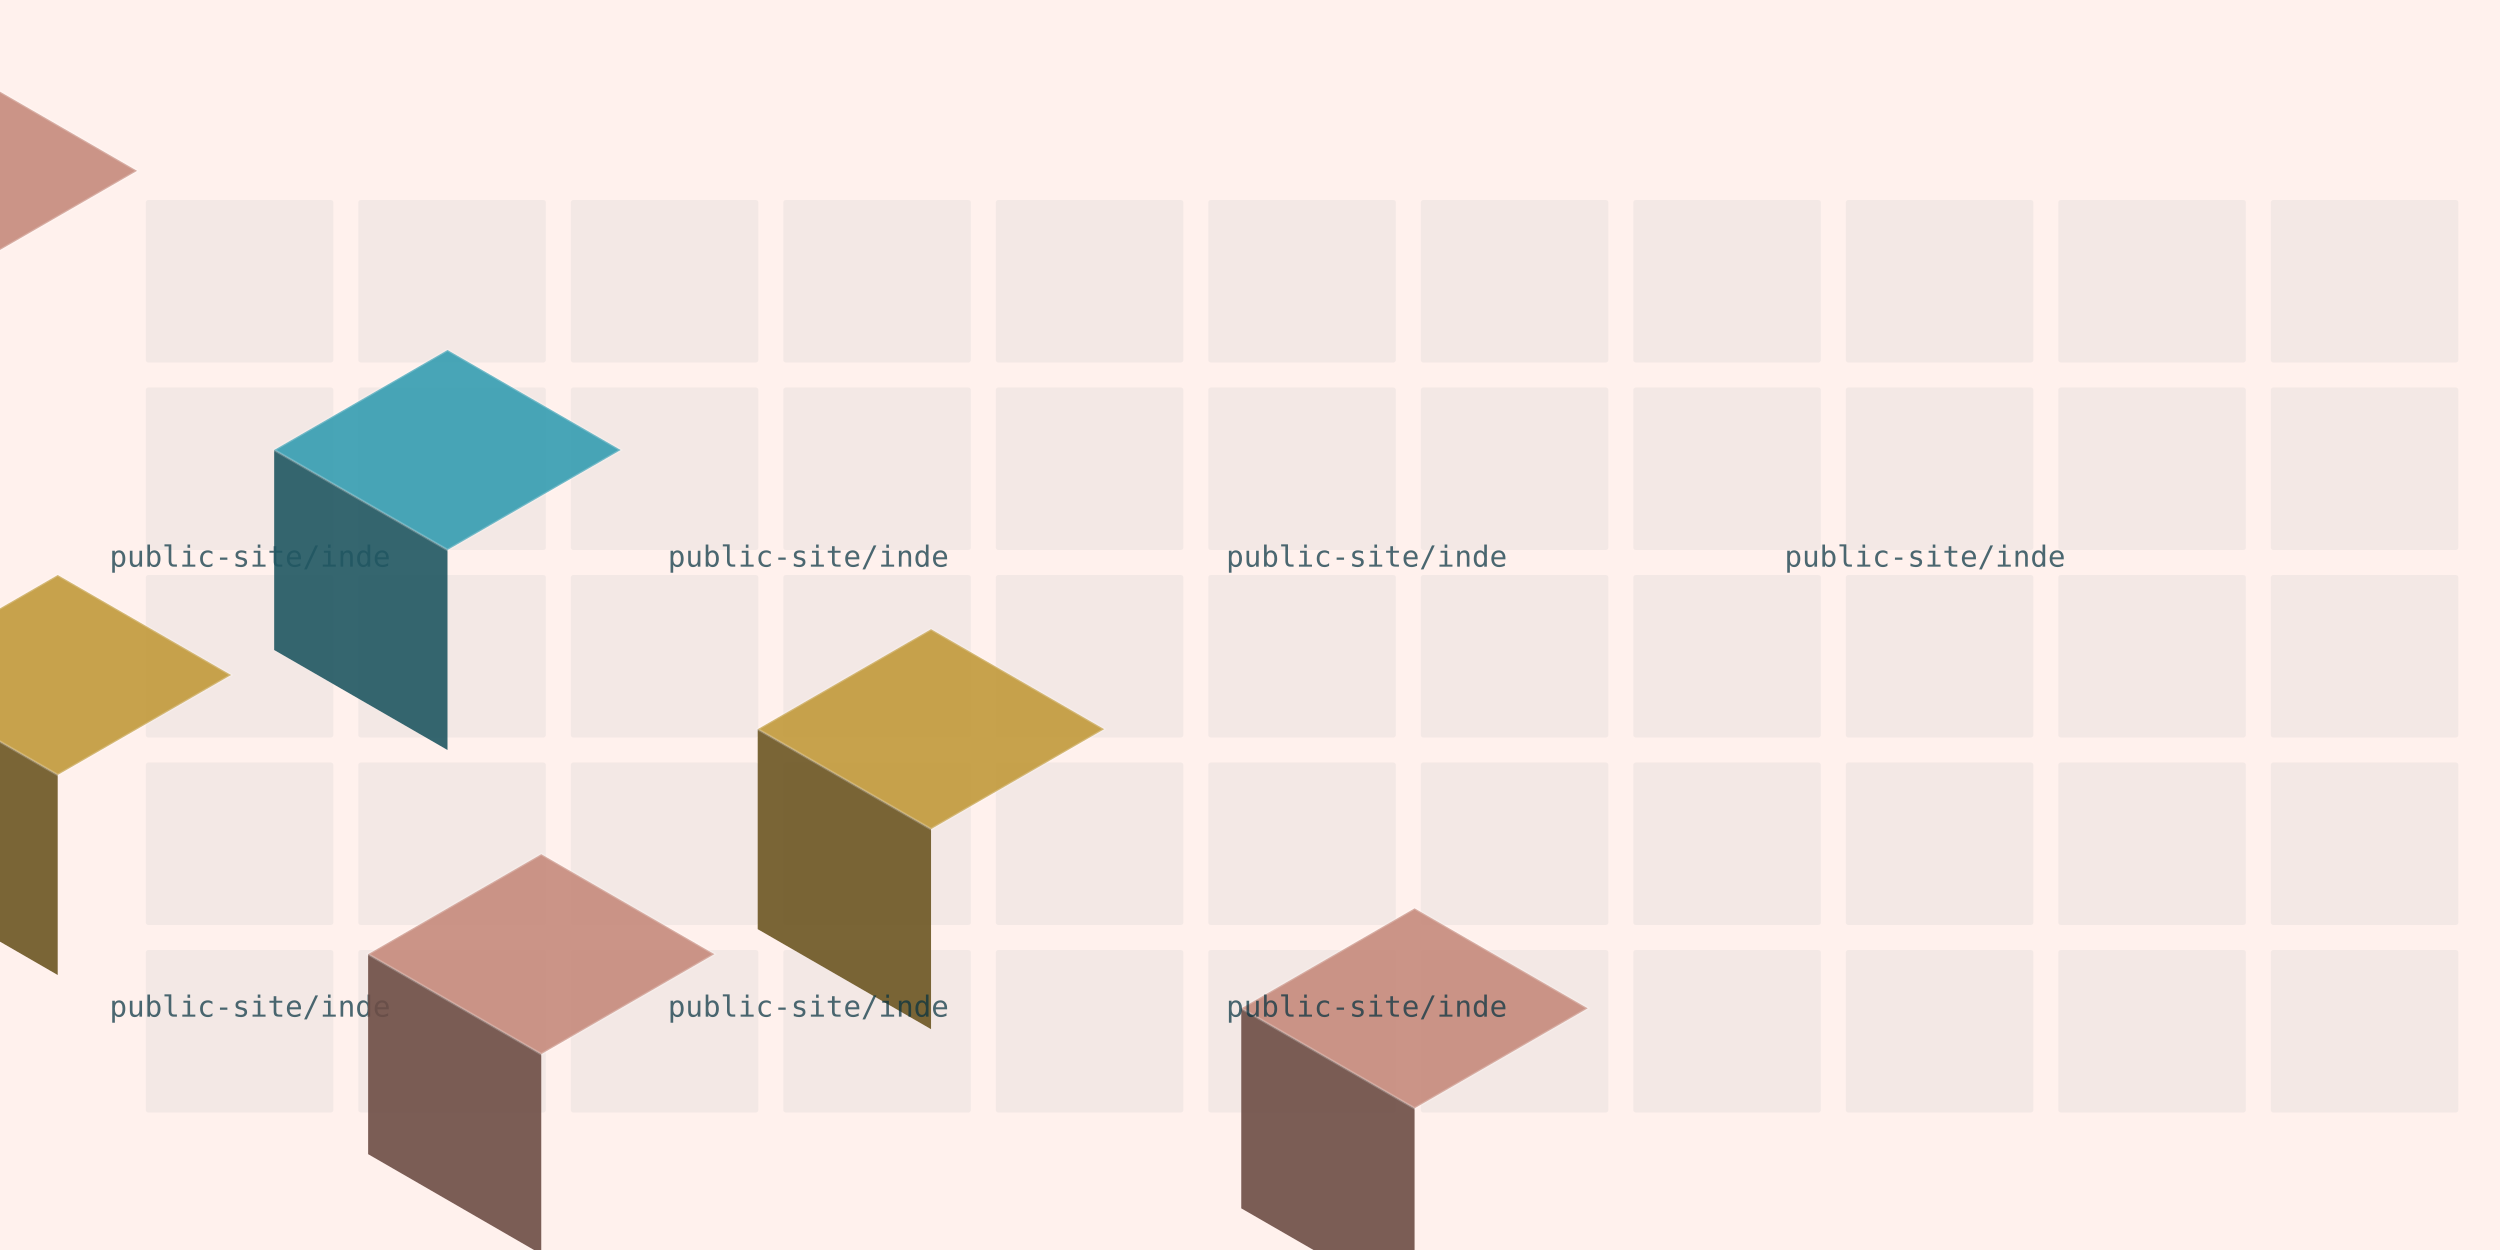
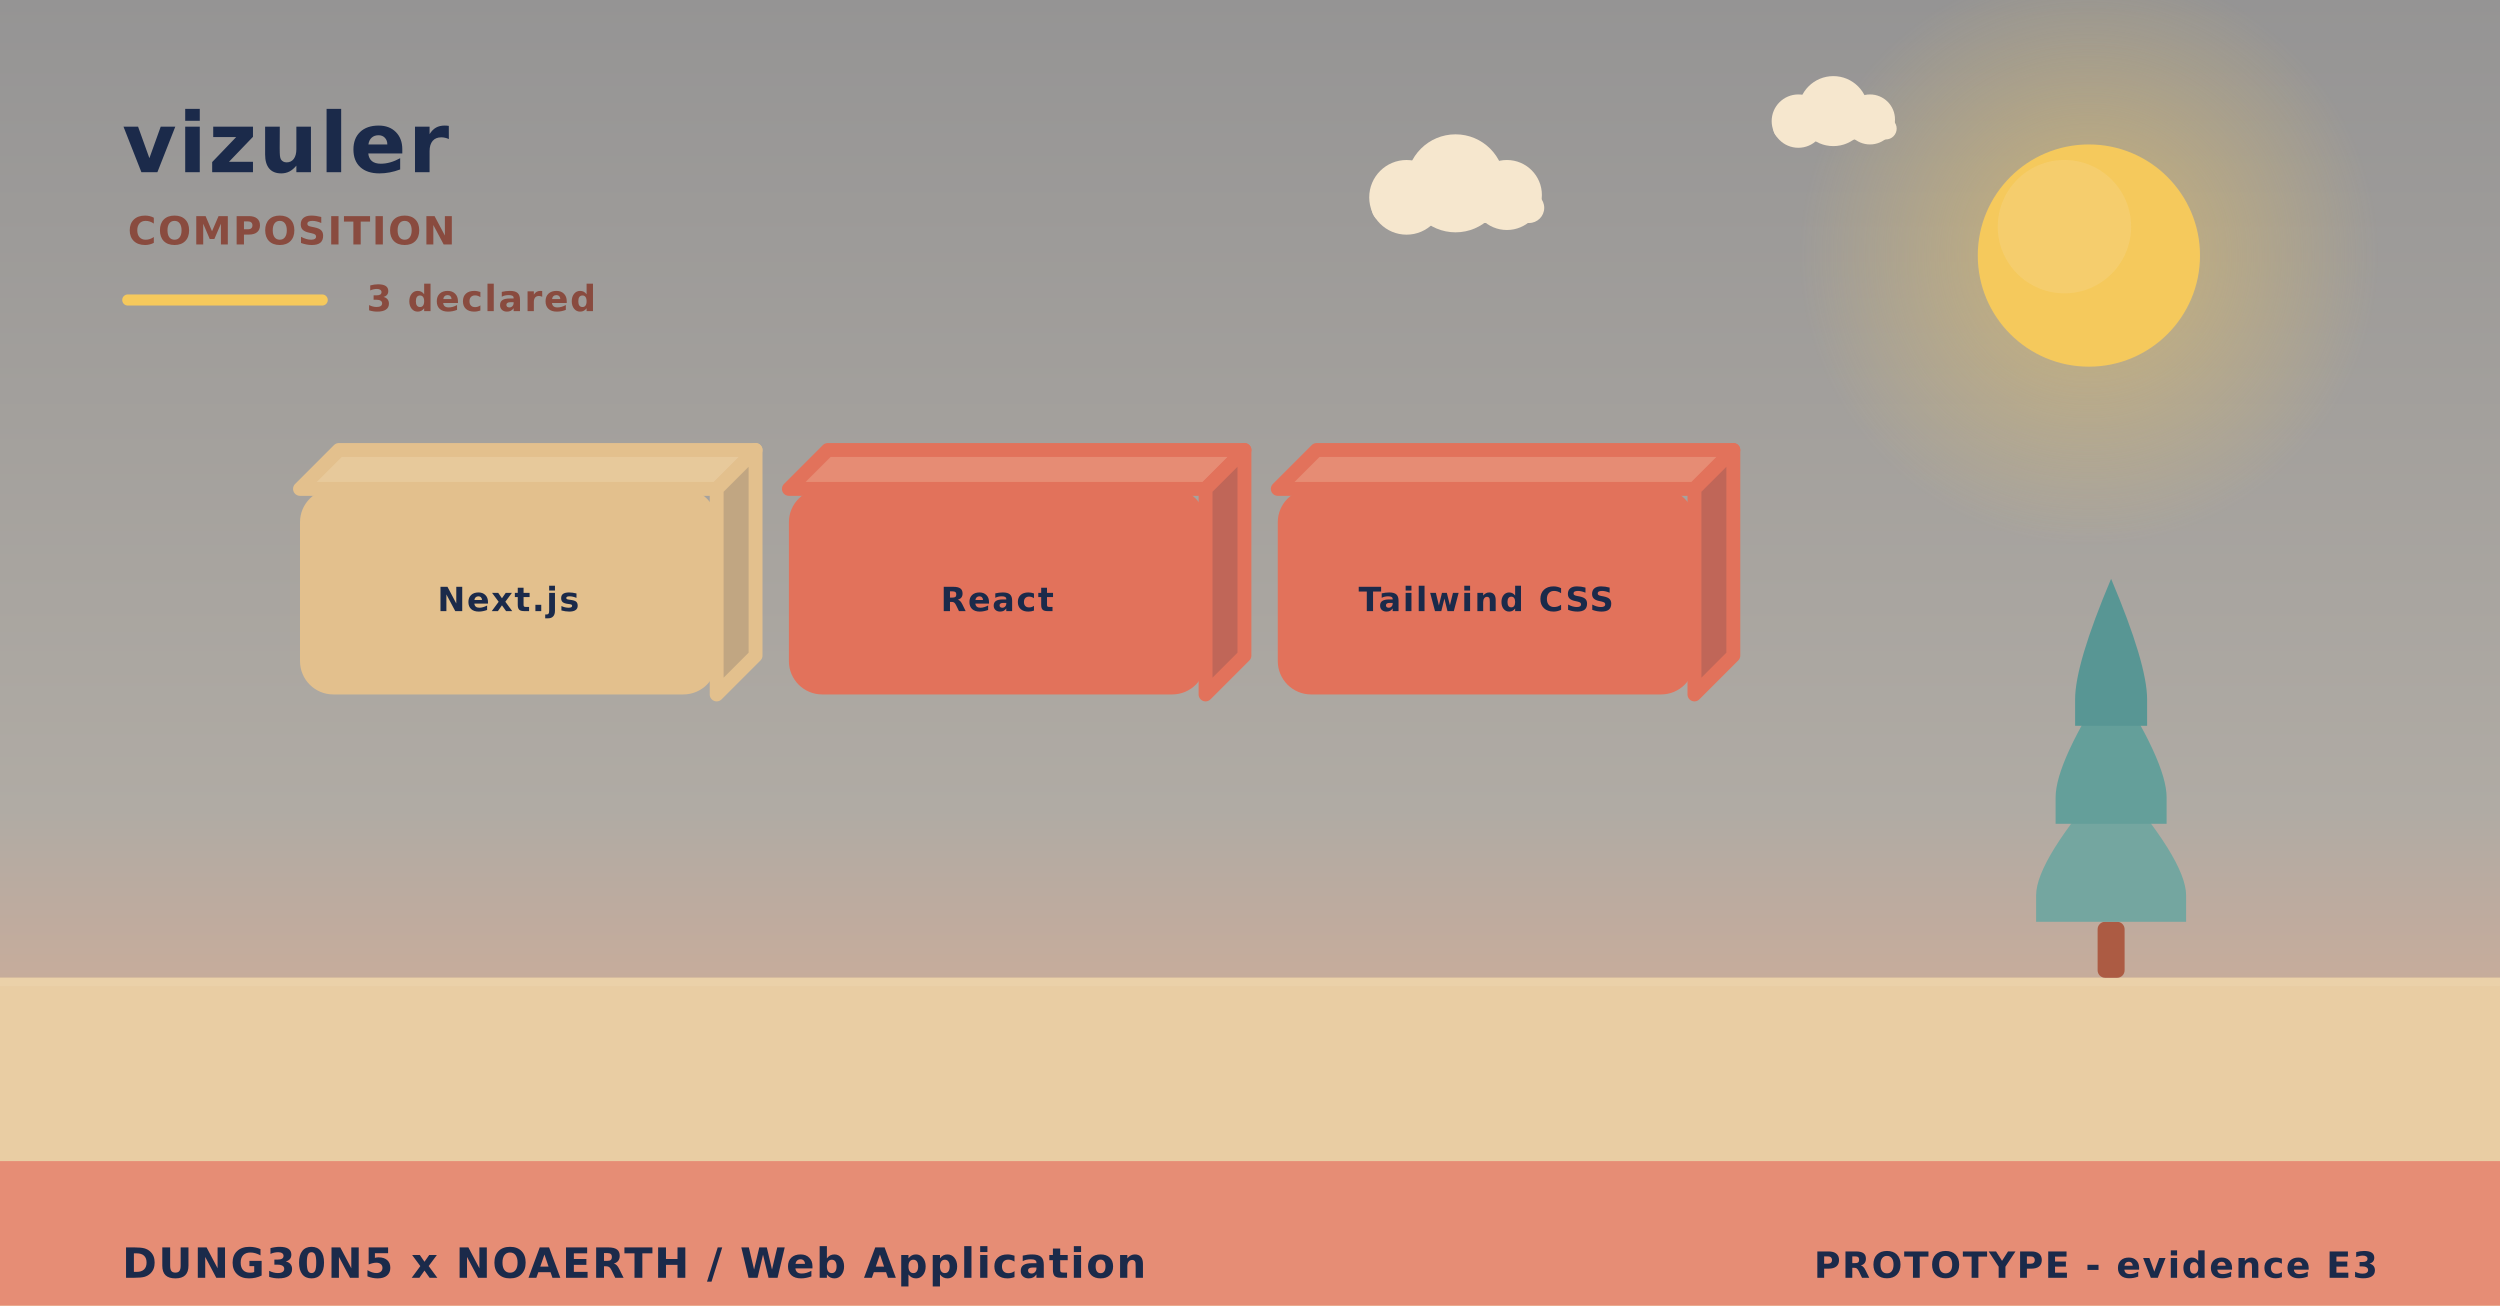
- <svg xmlns="http://www.w3.org/2000/svg" viewBox="0 0 1200 600" width="1200" height="600" role="img" aria-label="vizuler component map">
-   <rect width="1200" height="600" fill="#fff1ed" />
-   <defs>
-     <linearGradient id="gc" x1="0" y1="0" x2="1" y2="1">
-       <stop offset="0%" stop-color="#c78c7e" />
-       <stop offset="100%" stop-color="#389eb2" />
-     </linearGradient>
-   </defs>
-   <rect x="70.00" y="96.00" width="90.00" height="78.00" rx="1.20" fill="#063241" opacity="0.05" />
-   <rect x="172.00" y="96.00" width="90.00" height="78.00" rx="1.20" fill="#063241" opacity="0.05" />
-   <rect x="274.00" y="96.00" width="90.00" height="78.00" rx="1.20" fill="#063241" opacity="0.05" />
-   <rect x="376.00" y="96.00" width="90.00" height="78.00" rx="1.20" fill="#063241" opacity="0.05" />
-   <rect x="478.00" y="96.00" width="90.00" height="78.00" rx="1.20" fill="#063241" opacity="0.05" />
-   <rect x="580.00" y="96.00" width="90.00" height="78.00" rx="1.20" fill="#063241" opacity="0.05" />
-   <rect x="682.00" y="96.00" width="90.00" height="78.00" rx="1.20" fill="#063241" opacity="0.05" />
-   <rect x="784.00" y="96.00" width="90.00" height="78.00" rx="1.20" fill="#063241" opacity="0.05" />
-   <rect x="886.00" y="96.00" width="90.00" height="78.00" rx="1.20" fill="#063241" opacity="0.05" />
-   <rect x="988.00" y="96.00" width="90.00" height="78.00" rx="1.20" fill="#063241" opacity="0.05" />
-   <rect x="1090.00" y="96.00" width="90.00" height="78.00" rx="1.20" fill="#063241" opacity="0.05" />
-   <rect x="70.00" y="186.00" width="90.00" height="78.00" rx="1.20" fill="#063241" opacity="0.05" />
-   <rect x="172.00" y="186.00" width="90.00" height="78.00" rx="1.20" fill="#063241" opacity="0.05" />
-   <rect x="274.00" y="186.00" width="90.00" height="78.00" rx="1.20" fill="#063241" opacity="0.05" />
-   <rect x="376.00" y="186.00" width="90.00" height="78.00" rx="1.20" fill="#063241" opacity="0.05" />
-   <rect x="478.00" y="186.00" width="90.00" height="78.00" rx="1.20" fill="#063241" opacity="0.05" />
-   <rect x="580.00" y="186.00" width="90.00" height="78.00" rx="1.20" fill="#063241" opacity="0.05" />
-   <rect x="682.00" y="186.00" width="90.00" height="78.00" rx="1.20" fill="#063241" opacity="0.05" />
-   <rect x="784.00" y="186.00" width="90.00" height="78.00" rx="1.20" fill="#063241" opacity="0.05" />
-   <rect x="886.00" y="186.00" width="90.00" height="78.00" rx="1.20" fill="#063241" opacity="0.05" />
-   <rect x="988.00" y="186.00" width="90.00" height="78.00" rx="1.20" fill="#063241" opacity="0.05" />
-   <rect x="1090.00" y="186.00" width="90.00" height="78.00" rx="1.20" fill="#063241" opacity="0.05" />
-   <rect x="70.00" y="276.00" width="90.00" height="78.00" rx="1.20" fill="#063241" opacity="0.05" />
-   <rect x="172.00" y="276.00" width="90.00" height="78.00" rx="1.20" fill="#063241" opacity="0.05" />
-   <rect x="274.00" y="276.00" width="90.00" height="78.00" rx="1.20" fill="#063241" opacity="0.05" />
-   <rect x="376.00" y="276.00" width="90.00" height="78.00" rx="1.20" fill="#063241" opacity="0.05" />
-   <rect x="478.00" y="276.00" width="90.00" height="78.00" rx="1.20" fill="#063241" opacity="0.05" />
-   <rect x="580.00" y="276.00" width="90.00" height="78.00" rx="1.20" fill="#063241" opacity="0.05" />
-   <rect x="682.00" y="276.00" width="90.00" height="78.00" rx="1.20" fill="#063241" opacity="0.05" />
-   <rect x="784.00" y="276.00" width="90.00" height="78.00" rx="1.20" fill="#063241" opacity="0.05" />
-   <rect x="886.00" y="276.00" width="90.00" height="78.00" rx="1.20" fill="#063241" opacity="0.05" />
-   <rect x="988.00" y="276.00" width="90.00" height="78.00" rx="1.20" fill="#063241" opacity="0.05" />
-   <rect x="1090.00" y="276.00" width="90.00" height="78.00" rx="1.20" fill="#063241" opacity="0.05" />
-   <rect x="70.00" y="366.00" width="90.00" height="78.00" rx="1.20" fill="#063241" opacity="0.05" />
-   <rect x="172.00" y="366.00" width="90.00" height="78.00" rx="1.20" fill="#063241" opacity="0.05" />
-   <rect x="274.00" y="366.00" width="90.00" height="78.00" rx="1.20" fill="#063241" opacity="0.05" />
-   <rect x="376.00" y="366.00" width="90.00" height="78.00" rx="1.20" fill="#063241" opacity="0.05" />
-   <rect x="478.00" y="366.00" width="90.00" height="78.00" rx="1.20" fill="#063241" opacity="0.05" />
-   <rect x="580.00" y="366.00" width="90.00" height="78.00" rx="1.20" fill="#063241" opacity="0.05" />
-   <rect x="682.00" y="366.00" width="90.00" height="78.00" rx="1.20" fill="#063241" opacity="0.05" />
-   <rect x="784.00" y="366.00" width="90.00" height="78.00" rx="1.20" fill="#063241" opacity="0.05" />
-   <rect x="886.00" y="366.00" width="90.00" height="78.00" rx="1.20" fill="#063241" opacity="0.05" />
-   <rect x="988.00" y="366.00" width="90.00" height="78.00" rx="1.20" fill="#063241" opacity="0.05" />
-   <rect x="1090.00" y="366.00" width="90.00" height="78.00" rx="1.20" fill="#063241" opacity="0.05" />
-   <rect x="70.00" y="456.00" width="90.00" height="78.00" rx="1.20" fill="#063241" opacity="0.05" />
-   <rect x="172.00" y="456.00" width="90.00" height="78.00" rx="1.20" fill="#063241" opacity="0.05" />
-   <rect x="274.00" y="456.00" width="90.00" height="78.00" rx="1.20" fill="#063241" opacity="0.05" />
-   <rect x="376.00" y="456.00" width="90.00" height="78.00" rx="1.20" fill="#063241" opacity="0.05" />
-   <rect x="478.00" y="456.00" width="90.00" height="78.00" rx="1.20" fill="#063241" opacity="0.05" />
-   <rect x="580.00" y="456.00" width="90.00" height="78.00" rx="1.20" fill="#063241" opacity="0.05" />
-   <rect x="682.00" y="456.00" width="90.00" height="78.00" rx="1.20" fill="#063241" opacity="0.05" />
-   <rect x="784.00" y="456.00" width="90.00" height="78.00" rx="1.20" fill="#063241" opacity="0.05" />
-   <rect x="886.00" y="456.00" width="90.00" height="78.00" rx="1.20" fill="#063241" opacity="0.05" />
-   <rect x="988.00" y="456.00" width="90.00" height="78.00" rx="1.20" fill="#063241" opacity="0.05" />
-   <rect x="1090.00" y="456.00" width="90.00" height="78.00" rx="1.20" fill="#063241" opacity="0.05" />
-   <g transform="rotate(0 120 140)">
-     <polygon points="-17.3,34.0 65.8,82.0 -17.3,130.0 -100.5,82.0" fill="#c78c7e" opacity="0.92" />
-     <polygon points="-100.5,82.0 -17.3,130.0 -17.3,226.0 -100.5,178.0" fill="#6d4d45" opacity="0.9" />
-     <polygon points="-17.3,34.0 65.8,82.0 -17.3,130.0 -100.5,82.0" fill="none" stroke="rgba(255,255,255,0.220)" stroke-width="1.2" />
-     <animateTransform attributeName="transform" type="rotate" values="-32.0 0.00 0.00 0.0 0.00 0.00" dur="6.7s" begin="0.0s" repeatCount="indefinite" />
+ <svg xmlns="http://www.w3.org/2000/svg" width="900" height="470" viewBox="0 0 900 470" role="img" aria-label="vizuler - how it is composed">
+   <linearGradient id="skyc" x1="0" y1="0" x2="0" y2="1">
+     <stop offset="0" stop-color="#959494" />
+     <stop offset="0.62" stop-color="#b0aba4" />
+     <stop offset="1" stop-color="#f3ad8a" />
+   </linearGradient>
+   <rect width="900" height="470" fill="url(#skyc)" />
+   <radialGradient id="sunc">
+     <stop offset="0.35" stop-color="#f5c95c" stop-opacity="0.34" />
+     <stop offset="1" stop-color="#f5c95c" stop-opacity="0" />
+   </radialGradient>
+   <circle cx="752" cy="92" r="104" fill="url(#sunc)" />
+   <circle cx="752" cy="92" r="40" fill="#f5c95c" />
+   <circle cx="743.2" cy="81.6" r="24" fill="#f5d27e" opacity="0.5" />
+   <g>
+     <circle cx="524" cy="66" r="17.64" fill="#f6e7ce" />
+     <circle cx="506.36" cy="71.04" r="13.44" fill="#f6e7ce" />
+     <circle cx="542.48" cy="70.2" r="12.6" fill="#f6e7ce" />
+     <rect x="493.76" y="69.36" width="62.16" height="10.92" rx="5.46" fill="#f6e7ce" />
+     <animateTransform attributeName="transform" type="translate" values="0 0;24 0;0 0" dur="36s" begin="0s" repeatCount="indefinite" />
  </g>
-   <text x="120" y="272" font-family="ui-monospace,Menlo,monospace" font-size="14" fill="rgba(6,50,65,0.720)" text-anchor="middle">public-site/inde</text>
-   <g transform="rotate(0 388 140)">
-     <polygon points="214.8,168.0 297.9,216.0 214.8,264.0 131.6,216.0" fill="#389eb2" opacity="0.92" />
-     <polygon points="131.6,216.0 214.8,264.0 214.8,360.0 131.6,312.0" fill="#1f5762" opacity="0.9" />
-     <polygon points="214.8,168.0 297.9,216.0 214.8,264.0 131.6,216.0" fill="none" stroke="rgba(255,255,255,0.220)" stroke-width="1.2" />
-     <animateTransform attributeName="transform" type="rotate" values="-32.0 0.00 0.00 0.0 0.00 0.00" dur="6.7s" begin="0.4s" repeatCount="indefinite" />
+   <g>
+     <circle cx="660" cy="40" r="12.6" fill="#f6e7ce" />
+     <circle cx="647.4" cy="43.6" r="9.6" fill="#f6e7ce" />
+     <circle cx="673.2" cy="43" r="9" fill="#f6e7ce" />
+     <rect x="638.4" y="42.4" width="44.4" height="7.8" rx="3.9" fill="#f6e7ce" />
+     <animateTransform attributeName="transform" type="translate" values="0 0;-18 0;0 0" dur="46s" begin="3s" repeatCount="indefinite" />
  </g>
-   <text x="388" y="272" font-family="ui-monospace,Menlo,monospace" font-size="14" fill="rgba(6,50,65,0.720)" text-anchor="middle">public-site/inde</text>
-   <g transform="rotate(0 656 140)">
-     <polygon points="446.9,302.0 530.0,350.0 446.9,398.0 363.7,350.0" fill="#c29b3e" opacity="0.92" />
-     <polygon points="363.7,350.0 446.9,398.0 446.9,494.0 363.7,446.0" fill="#6b5522" opacity="0.9" />
-     <polygon points="446.9,302.0 530.0,350.0 446.9,398.0 363.7,350.0" fill="none" stroke="rgba(255,255,255,0.220)" stroke-width="1.2" />
-     <animateTransform attributeName="transform" type="rotate" values="-32.0 0.00 0.00 0.0 0.00 0.00" dur="6.7s" begin="0.8s" repeatCount="indefinite" />
+   <rect x="0" y="352" width="900" height="118" fill="#e9cda3" />
+   <rect x="0" y="352" width="900" height="3" fill="#ebd1a9" />
+   <text x="44" y="62" font-family="Verdana,DejaVu Sans,sans-serif" font-size="30" font-weight="700" letter-spacing="0.6" fill="#1b2a4a" text-anchor="start">vizuler</text>
+   <text x="46" y="88" font-family="Verdana,DejaVu Sans,sans-serif" font-size="14" font-weight="700" letter-spacing="0.6" fill="#894b3f" text-anchor="start">COMPOSITION</text>
+   <rect x="44" y="106" width="74" height="4" rx="2" fill="#f5c95c" />
+   <text x="132" y="112" font-family="Verdana,DejaVu Sans,sans-serif" font-size="13" font-weight="700" letter-spacing="0.6" fill="#894b3f" text-anchor="start">3 declared</text>
+   <g>
+     <path d="M108,176 L258,176 L272,162 L122,162 Z" fill="#e7c99b" stroke="#e3c08d" stroke-width="5" stroke-linejoin="round" />
+     <path d="M258,176 L272,162 L272,236 L258,250 Z" fill="#c1a682" stroke="#e3c08d" stroke-width="5" stroke-linejoin="round" />
+     <rect x="108" y="176" width="150" height="74" rx="12" fill="#e3c08d" />
+     <animateTransform attributeName="transform" type="translate" values="0 10;0 0" dur="0.75s" begin="0s" fill="freeze" />
  </g>
-   <text x="656" y="272" font-family="ui-monospace,Menlo,monospace" font-size="14" fill="rgba(6,50,65,0.720)" text-anchor="middle">public-site/inde</text>
-   <g transform="rotate(0 924 140)">
-     <polygon points="679.0,436.0 762.1,484.0 679.0,532.0 595.8,484.0" fill="#c78c7e" opacity="0.92" />
-     <polygon points="595.8,484.0 679.0,532.0 679.0,628.0 595.8,580.0" fill="#6d4d45" opacity="0.9" />
-     <polygon points="679.0,436.0 762.1,484.0 679.0,532.0 595.8,484.0" fill="none" stroke="rgba(255,255,255,0.220)" stroke-width="1.2" />
-     <animateTransform attributeName="transform" type="rotate" values="-32.0 0.00 0.00 0.0 0.00 0.00" dur="6.7s" begin="1.2s" repeatCount="indefinite" />
+   <text x="183" y="220" font-family="Verdana,DejaVu Sans,sans-serif" font-size="12" font-weight="700" letter-spacing="0.6" fill="#1b2a4a" text-anchor="middle">Next.js</text>
+   <g>
+     <path d="M284,176 L434,176 L448,162 L298,162 Z" fill="#e68c74" stroke="#e2725b" stroke-width="5" stroke-linejoin="round" />
+     <path d="M434,176 L448,162 L448,236 L434,250 Z" fill="#c06658" stroke="#e2725b" stroke-width="5" stroke-linejoin="round" />
+     <rect x="284" y="176" width="150" height="74" rx="12" fill="#e2725b" />
+     <animateTransform attributeName="transform" type="translate" values="0 10;0 0" dur="0.75s" begin="0.16s" fill="freeze" />
  </g>
-   <text x="924" y="272" font-family="ui-monospace,Menlo,monospace" font-size="14" fill="rgba(6,50,65,0.720)" text-anchor="middle">public-site/inde</text>
-   <g transform="rotate(0 120 356)">
-     <polygon points="-204.4,142.0 -121.2,190.0 -204.4,238.0 -287.5,190.0" fill="#389eb2" opacity="0.92" />
-     <polygon points="-287.5,190.0 -204.4,238.0 -204.4,334.0 -287.5,286.0" fill="#1f5762" opacity="0.9" />
-     <polygon points="-204.4,142.0 -121.2,190.0 -204.4,238.0 -287.5,190.0" fill="none" stroke="rgba(255,255,255,0.220)" stroke-width="1.2" />
-     <animateTransform attributeName="transform" type="rotate" values="-32.0 0.00 0.00 0.0 0.00 0.00" dur="6.7s" begin="1.6s" repeatCount="indefinite" />
+   <text x="359" y="220" font-family="Verdana,DejaVu Sans,sans-serif" font-size="12" font-weight="700" letter-spacing="0.6" fill="#1b2a4a" text-anchor="middle">React</text>
+   <g>
+     <path d="M460,176 L610,176 L624,162 L474,162 Z" fill="#e68c74" stroke="#e2725b" stroke-width="5" stroke-linejoin="round" />
+     <path d="M610,176 L624,162 L624,236 L610,250 Z" fill="#c06658" stroke="#e2725b" stroke-width="5" stroke-linejoin="round" />
+     <rect x="460" y="176" width="150" height="74" rx="12" fill="#e2725b" />
+     <animateTransform attributeName="transform" type="translate" values="0 10;0 0" dur="0.75s" begin="0.32s" fill="freeze" />
  </g>
-   <text x="120" y="488" font-family="ui-monospace,Menlo,monospace" font-size="14" fill="rgba(6,50,65,0.720)" text-anchor="middle">public-site/inde</text>
-   <g transform="rotate(0 388 356)">
-     <polygon points="27.7,276.0 110.9,324.0 27.7,372.0 -55.4,324.0" fill="#c29b3e" opacity="0.92" />
-     <polygon points="-55.4,324.0 27.7,372.0 27.7,468.0 -55.4,420.0" fill="#6b5522" opacity="0.9" />
-     <polygon points="27.7,276.0 110.9,324.0 27.7,372.0 -55.4,324.0" fill="none" stroke="rgba(255,255,255,0.220)" stroke-width="1.2" />
-     <animateTransform attributeName="transform" type="rotate" values="-32.0 0.00 0.00 0.0 0.00 0.00" dur="6.7s" begin="2.0s" repeatCount="indefinite" />
-   </g>
-   <text x="388" y="488" font-family="ui-monospace,Menlo,monospace" font-size="14" fill="rgba(6,50,65,0.720)" text-anchor="middle">public-site/inde</text>
-   <g transform="rotate(0 656 356)">
-     <polygon points="259.8,410.0 342.9,458.0 259.8,506.0 176.7,458.0" fill="#c78c7e" opacity="0.92" />
-     <polygon points="176.7,458.0 259.8,506.0 259.8,602.0 176.7,554.0" fill="#6d4d45" opacity="0.9" />
-     <polygon points="259.8,410.0 342.9,458.0 259.8,506.0 176.7,458.0" fill="none" stroke="rgba(255,255,255,0.220)" stroke-width="1.2" />
-     <animateTransform attributeName="transform" type="rotate" values="-32.0 0.00 0.00 0.0 0.00 0.00" dur="6.7s" begin="2.4s" repeatCount="indefinite" />
-   </g>
-   <text x="656" y="488" font-family="ui-monospace,Menlo,monospace" font-size="14" fill="rgba(6,50,65,0.720)" text-anchor="middle">public-site/inde</text>
+   <text x="535" y="220" font-family="Verdana,DejaVu Sans,sans-serif" font-size="12" font-weight="700" letter-spacing="0.6" fill="#1b2a4a" text-anchor="middle">Tailwind CSS</text>
+   <rect x="755.14" y="331.84" width="9.72" height="20.16" rx="2.7" fill="#ac5b43" />
+   <path d="M760,278.92 Q733,309.61 733,322.31 Q733,331.84 733,331.84 L787,331.84 Q787,331.84 787,322.31 Q787,309.61 760,278.92 Z" fill="#74a6a0" />
+   <path d="M760,243.64 Q740.02,274.33 740.02,287.03 Q740.02,296.56 740.02,296.56 L779.98,296.56 Q779.98,296.56 779.98,287.03 Q779.98,274.33 760,243.64 Z" fill="#649f9a" />
+   <path d="M760,208.36 Q747.04,239.05 747.04,251.75 Q747.04,261.28 747.04,261.28 L772.96,261.28 Q772.96,261.28 772.96,251.75 Q772.96,239.05 760,208.36 Z" fill="#589694" />
+   <rect x="0" y="418" width="900" height="52" rx="0" fill="#e68972" opacity="0.94" />
+   <text x="44" y="460" font-family="Verdana,DejaVu Sans,sans-serif" font-size="15" font-weight="700" letter-spacing="0.6" fill="#1b2a4a" text-anchor="start">DUNG30N5 x NOAERTH  /  Web Application</text>
+   <text x="856" y="460" font-family="Verdana,DejaVu Sans,sans-serif" font-size="13" font-weight="700" letter-spacing="0.6" fill="#1b2a4a" text-anchor="end">PROTOTYPE  -  evidence E3</text>
</svg>
